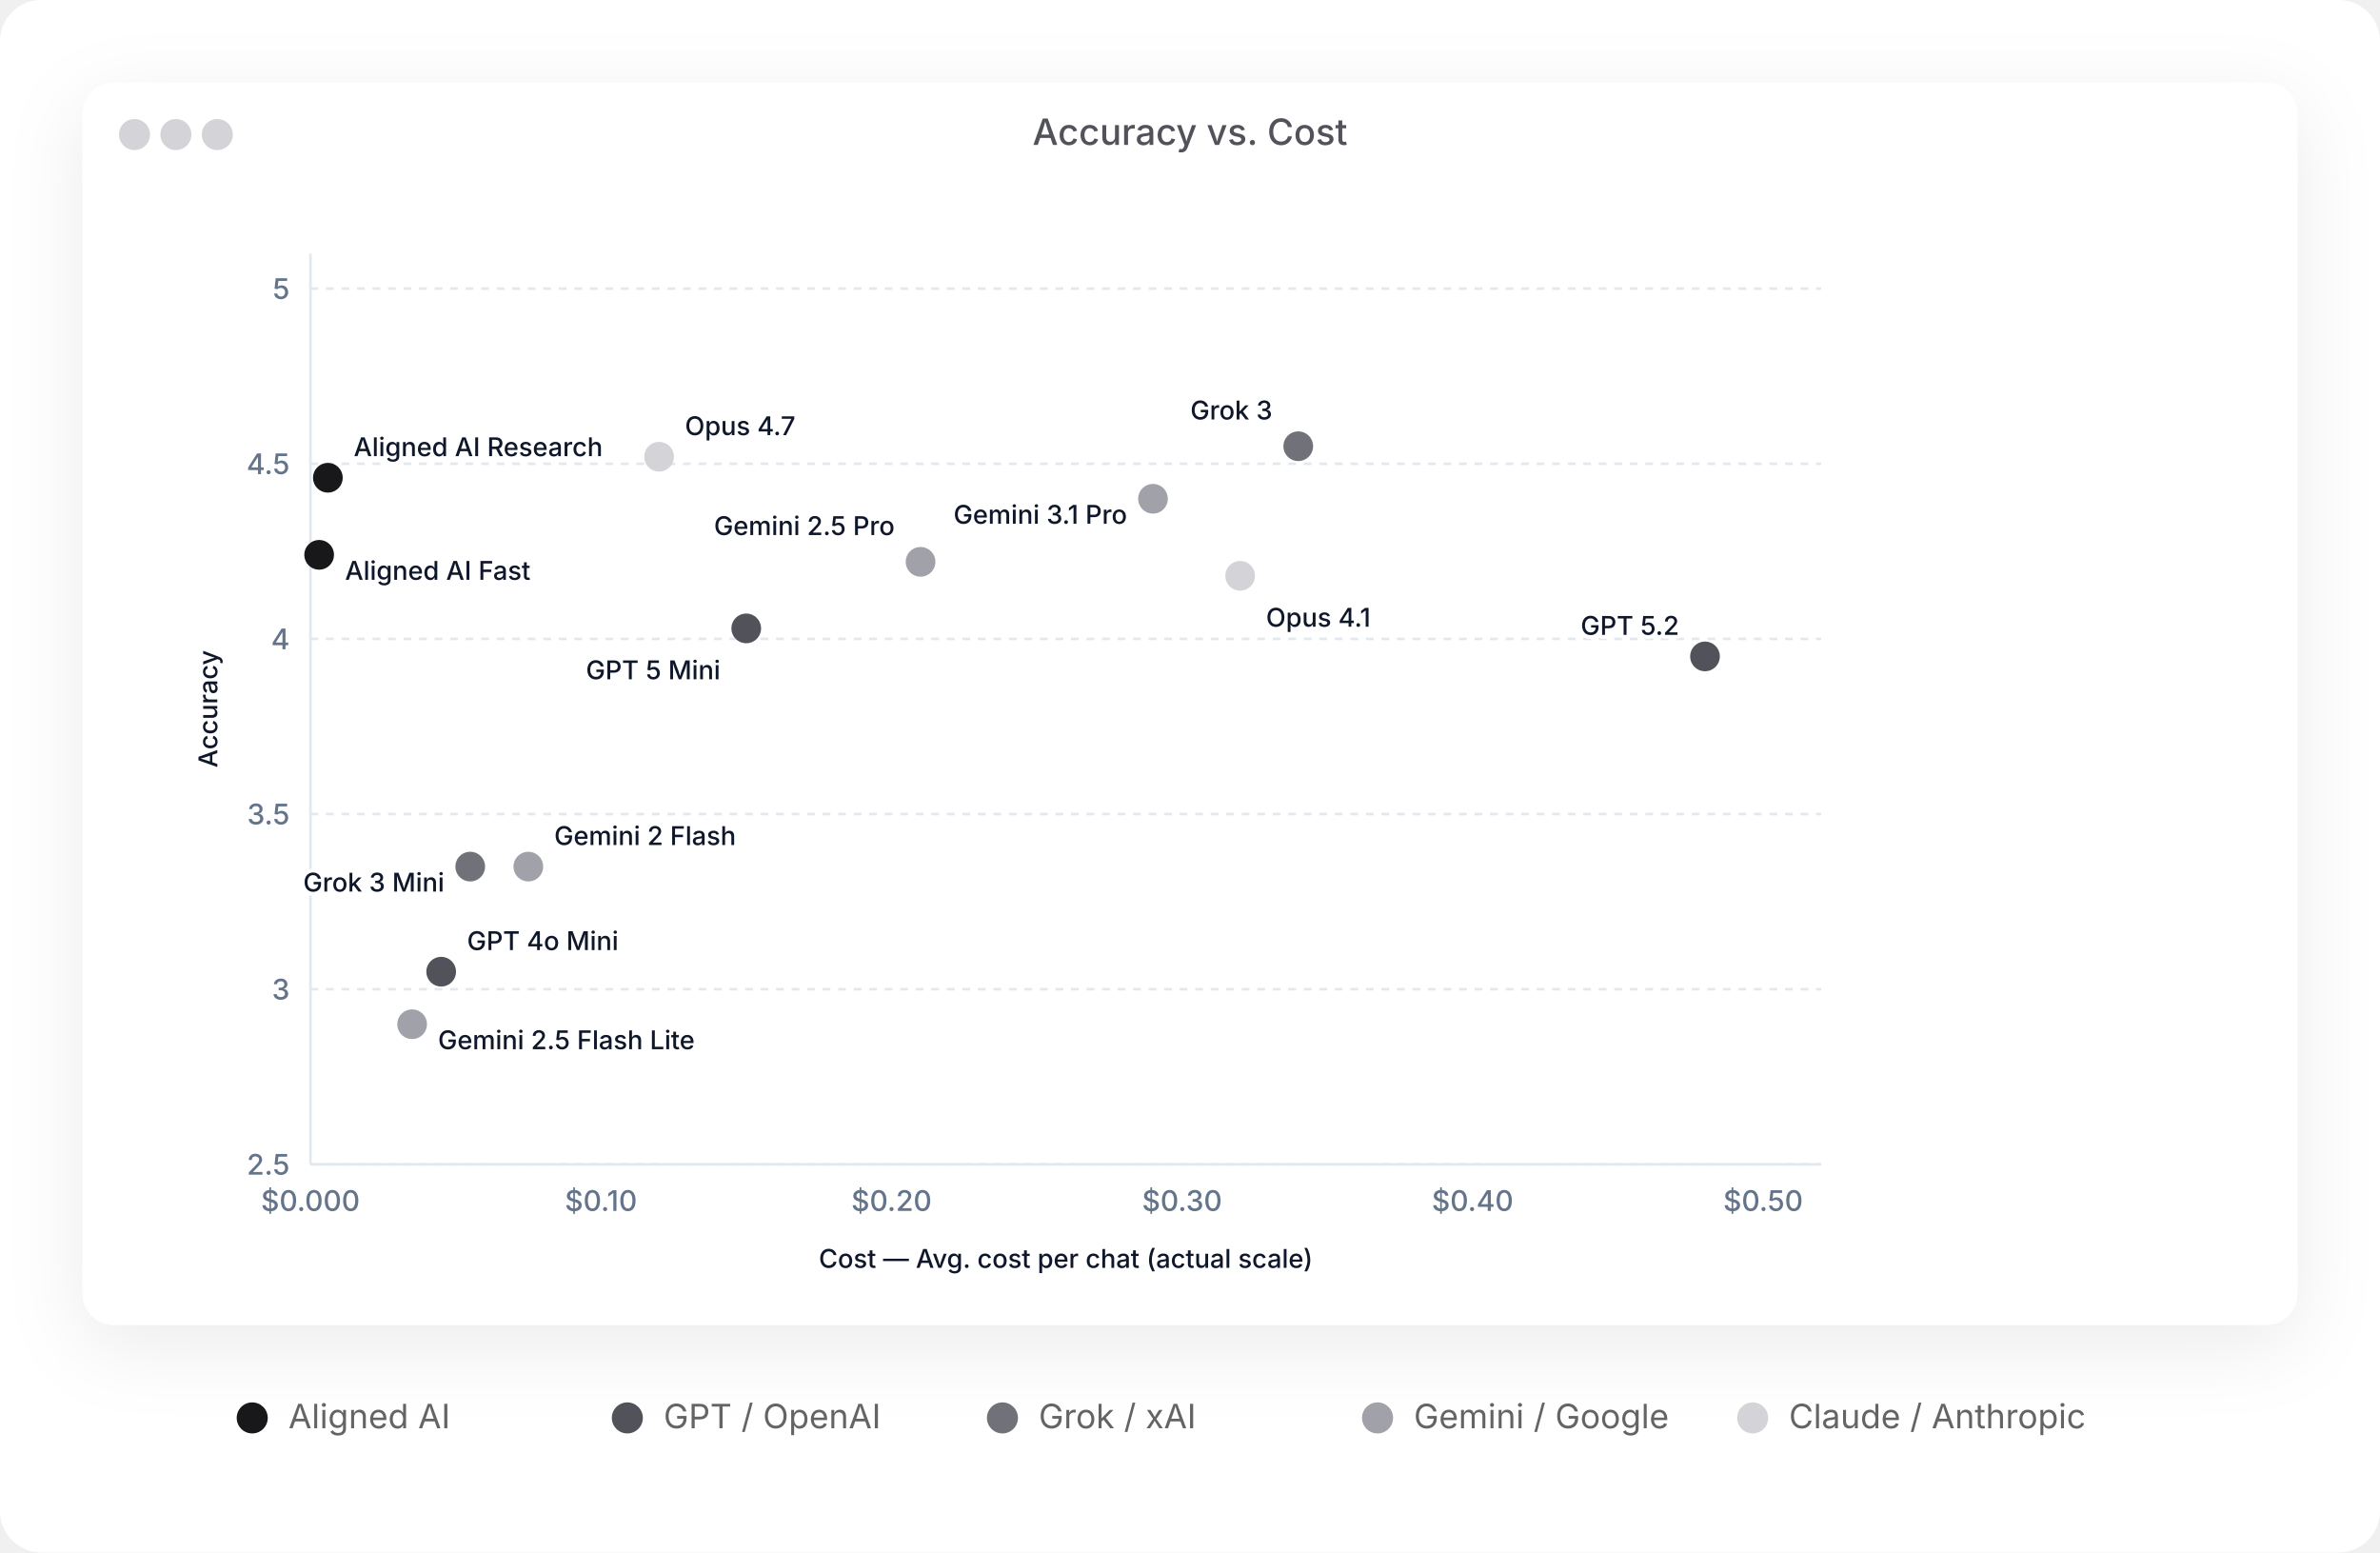
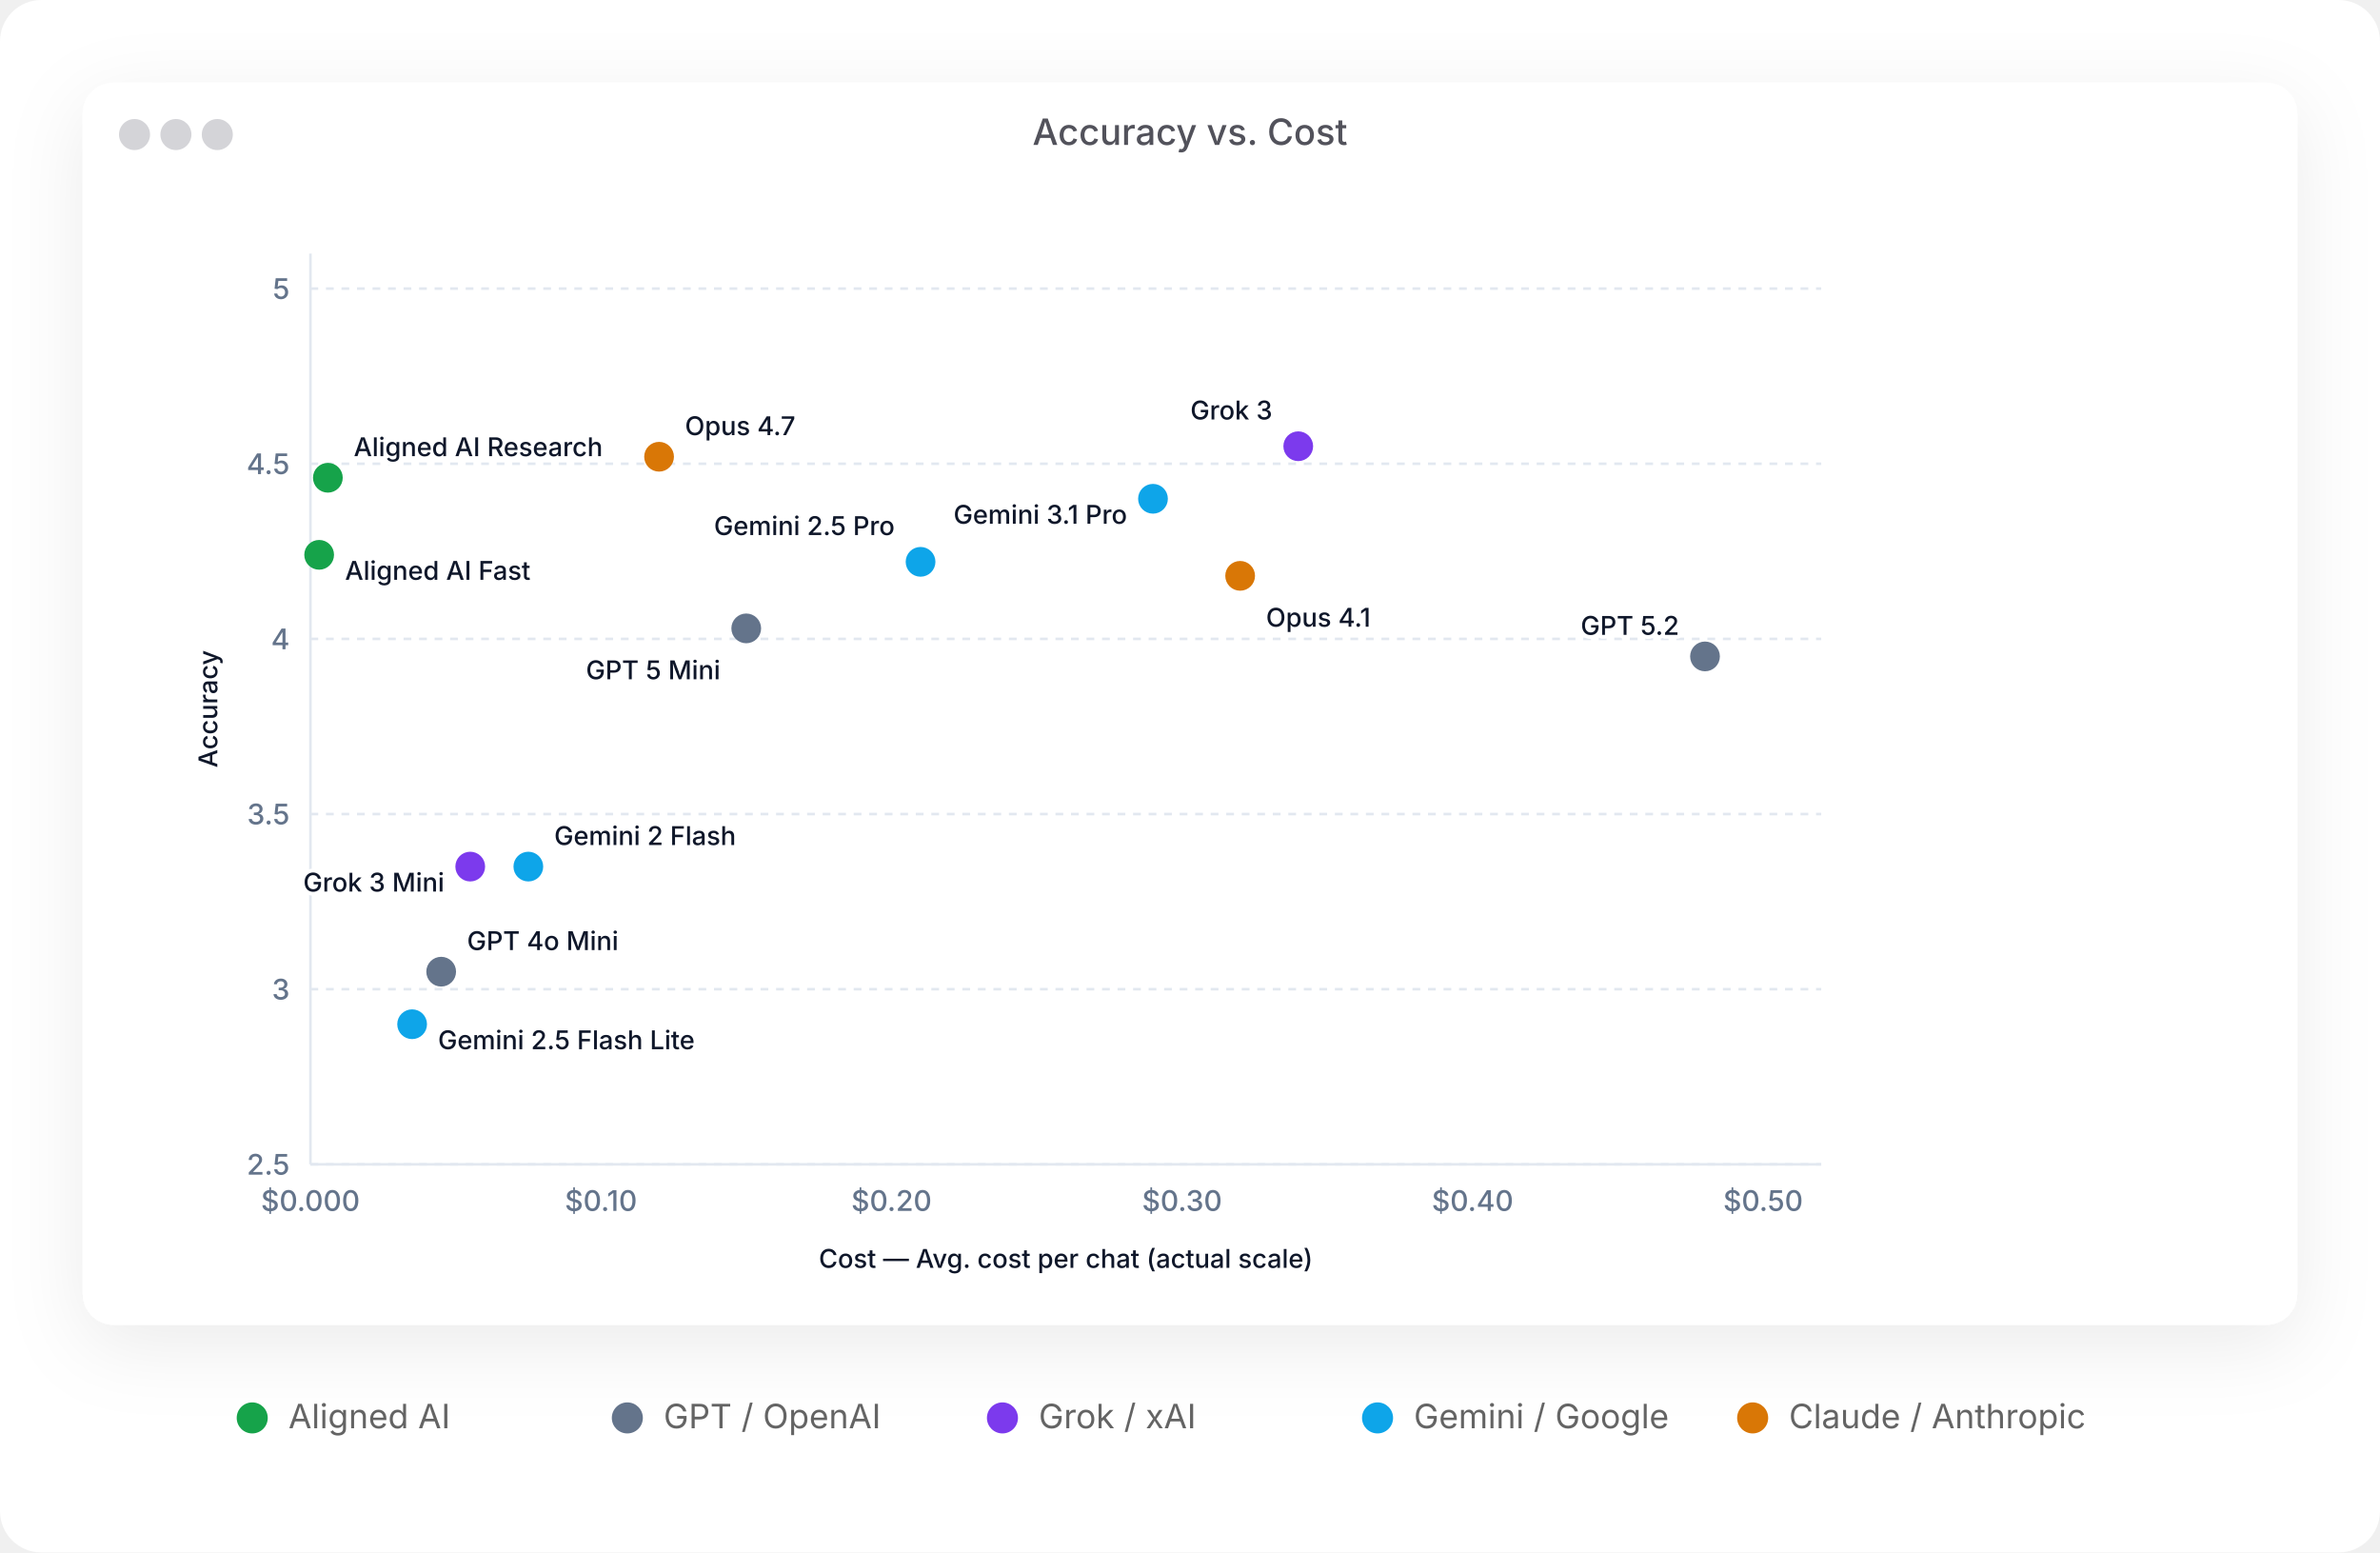
<svg xmlns="http://www.w3.org/2000/svg" width="920" height="600" viewBox="0 0 920 600" role="img" aria-label="Accuracy vs cost scatter plot, actual scale">
  <defs>
    <filter id="card-shadow" x="-10%" y="-10%" width="120%" height="130%">
      <feDropShadow dx="0" dy="8" stdDeviation="15" flood-color="rgba(15,23,42,0.08)" />
    </filter>
  </defs>
  <rect width="100%" height="100%" fill="#ffffff" rx="16" />
  <rect x="32" y="32" width="856" height="480" rx="12" fill="#ffffff" filter="url(#card-shadow)" />
  <circle cx="52" cy="52" r="6" fill="#d4d4d8" />
  <circle cx="68" cy="52" r="6" fill="#d4d4d8" />
  <circle cx="84" cy="52" r="6" fill="#d4d4d8" />
  <text x="460" y="56" text-anchor="middle" fill="#52525b" font-family="Inter, system-ui, sans-serif" font-size="14" font-weight="500">Accuracy vs. Cost</text>
  <g transform="translate(52, 76)">
    <g transform="translate(0, 0)">
      <line x1="68" y1="374" x2="652" y2="374" stroke="#e2e8f0" stroke-dasharray="3 3" />
      <line x1="68" y1="306.308" x2="652" y2="306.308" stroke="#e2e8f0" stroke-dasharray="3 3" />
      <line x1="68" y1="238.615" x2="652" y2="238.615" stroke="#e2e8f0" stroke-dasharray="3 3" />
      <line x1="68" y1="170.923" x2="652" y2="170.923" stroke="#e2e8f0" stroke-dasharray="3 3" />
      <line x1="68" y1="103.231" x2="652" y2="103.231" stroke="#e2e8f0" stroke-dasharray="3 3" />
      <line x1="68" y1="35.538" x2="652" y2="35.538" stroke="#e2e8f0" stroke-dasharray="3 3" />
      <line x1="68" y1="22" x2="68" y2="374" stroke="#e2e8f0" />
      <line x1="68" y1="374" x2="652" y2="374" stroke="#e2e8f0" />
      <text x="60" y="378" text-anchor="end" fill="#64748b" font-family="Inter, system-ui, sans-serif" font-size="11" font-weight="500">2.5</text>
      <text x="60" y="310.308" text-anchor="end" fill="#64748b" font-family="Inter, system-ui, sans-serif" font-size="11" font-weight="500">3</text>
      <text x="60" y="242.615" text-anchor="end" fill="#64748b" font-family="Inter, system-ui, sans-serif" font-size="11" font-weight="500">3.5</text>
      <text x="60" y="174.923" text-anchor="end" fill="#64748b" font-family="Inter, system-ui, sans-serif" font-size="11" font-weight="500">4</text>
      <text x="60" y="107.231" text-anchor="end" fill="#64748b" font-family="Inter, system-ui, sans-serif" font-size="11" font-weight="500">4.5</text>
      <text x="60" y="39.538" text-anchor="end" fill="#64748b" font-family="Inter, system-ui, sans-serif" font-size="11" font-weight="500">5</text>
      <text x="68" y="392" text-anchor="middle" fill="#64748b" font-family="Inter, system-ui, sans-serif" font-size="11" font-weight="500">$0.000</text>
      <text x="180.308" y="392" text-anchor="middle" fill="#64748b" font-family="Inter, system-ui, sans-serif" font-size="11" font-weight="500">$0.10</text>
      <text x="292.615" y="392" text-anchor="middle" fill="#64748b" font-family="Inter, system-ui, sans-serif" font-size="11" font-weight="500">$0.20</text>
      <text x="404.923" y="392" text-anchor="middle" fill="#64748b" font-family="Inter, system-ui, sans-serif" font-size="11" font-weight="500">$0.30</text>
      <text x="517.231" y="392" text-anchor="middle" fill="#64748b" font-family="Inter, system-ui, sans-serif" font-size="11" font-weight="500">$0.40</text>
      <text x="629.538" y="392" text-anchor="middle" fill="#64748b" font-family="Inter, system-ui, sans-serif" font-size="11" font-weight="500">$0.50</text>
      <text x="360" y="414" text-anchor="middle" fill="#0f172a" font-family="Inter, system-ui, sans-serif" font-size="10" font-weight="500">Cost — Avg. cost per chat (actual scale)</text>
      <text x="32" y="198" text-anchor="middle" fill="#0f172a" font-family="Inter, system-ui, sans-serif" font-size="10" font-weight="500" transform="rotate(-90 32 198)">Accuracy</text>
-       <circle cx="71.369" cy="138.431" r="5" fill="#18181b" stroke="#18181b" stroke-width="1.5" />
+       <circle cx="71.369" cy="138.431" r="5" fill="#16a34a" stroke="#16a34a" stroke-width="1.5" />
      <text x="81.369" y="144.431" fill="#0f172a" font-family="Inter, system-ui, sans-serif" font-size="10" font-weight="500" text-anchor="start" dominant-baseline="middle" paint-order="stroke" stroke="#ffffff" stroke-width="3" stroke-linejoin="round">Aligned AI Fast</text>
-       <circle cx="74.738" cy="108.646" r="5" fill="#18181b" stroke="#18181b" stroke-width="1.5" />
+       <circle cx="74.738" cy="108.646" r="5" fill="#16a34a" stroke="#16a34a" stroke-width="1.5" />
      <text x="84.738" y="96.646" fill="#0f172a" font-family="Inter, system-ui, sans-serif" font-size="10" font-weight="500" text-anchor="start" dominant-baseline="middle" paint-order="stroke" stroke="#ffffff" stroke-width="3" stroke-linejoin="round">Aligned AI Research</text>
-       <circle cx="107.308" cy="319.846" r="5" fill="#a1a1aa" stroke="#a1a1aa" stroke-width="1.5" />
+       <circle cx="107.308" cy="319.846" r="5" fill="#0ea5e9" stroke="#0ea5e9" stroke-width="1.5" />
      <text x="117.308" y="325.846" fill="#0f172a" font-family="Inter, system-ui, sans-serif" font-size="10" font-weight="500" text-anchor="start" dominant-baseline="middle" paint-order="stroke" stroke="#ffffff" stroke-width="3" stroke-linejoin="round">Gemini 2.5 Flash Lite</text>
-       <circle cx="118.538" cy="299.538" r="5" fill="#52525b" stroke="#52525b" stroke-width="1.5" />
+       <circle cx="118.538" cy="299.538" r="5" fill="#64748b" stroke="#64748b" stroke-width="1.5" />
      <text x="128.538" y="287.538" fill="#0f172a" font-family="Inter, system-ui, sans-serif" font-size="10" font-weight="500" text-anchor="start" dominant-baseline="middle" paint-order="stroke" stroke="#ffffff" stroke-width="3" stroke-linejoin="round">GPT 4o Mini</text>
-       <circle cx="129.769" cy="258.923" r="5" fill="#71717a" stroke="#71717a" stroke-width="1.5" />
+       <circle cx="129.769" cy="258.923" r="5" fill="#7c3aed" stroke="#7c3aed" stroke-width="1.5" />
      <text x="119.769" y="264.923" fill="#0f172a" font-family="Inter, system-ui, sans-serif" font-size="10" font-weight="500" text-anchor="end" dominant-baseline="middle" paint-order="stroke" stroke="#ffffff" stroke-width="3" stroke-linejoin="round">Grok 3 Mini</text>
-       <circle cx="152.231" cy="258.923" r="5" fill="#a1a1aa" stroke="#a1a1aa" stroke-width="1.5" />
+       <circle cx="152.231" cy="258.923" r="5" fill="#0ea5e9" stroke="#0ea5e9" stroke-width="1.5" />
      <text x="162.231" y="246.923" fill="#0f172a" font-family="Inter, system-ui, sans-serif" font-size="10" font-weight="500" text-anchor="start" dominant-baseline="middle" paint-order="stroke" stroke="#ffffff" stroke-width="3" stroke-linejoin="round">Gemini 2 Flash</text>
-       <circle cx="202.769" cy="100.523" r="5" fill="#d4d4d8" stroke="#d4d4d8" stroke-width="1.5" />
+       <circle cx="202.769" cy="100.523" r="5" fill="#d97706" stroke="#d97706" stroke-width="1.5" />
      <text x="212.769" y="88.523" fill="#0f172a" font-family="Inter, system-ui, sans-serif" font-size="10" font-weight="500" text-anchor="start" dominant-baseline="middle" paint-order="stroke" stroke="#ffffff" stroke-width="3" stroke-linejoin="round">Opus 4.7</text>
-       <circle cx="236.462" cy="166.862" r="5" fill="#52525b" stroke="#52525b" stroke-width="1.5" />
+       <circle cx="236.462" cy="166.862" r="5" fill="#64748b" stroke="#64748b" stroke-width="1.5" />
      <text x="226.462" y="182.862" fill="#0f172a" font-family="Inter, system-ui, sans-serif" font-size="10" font-weight="500" text-anchor="end" dominant-baseline="middle" paint-order="stroke" stroke="#ffffff" stroke-width="3" stroke-linejoin="round">GPT 5 Mini</text>
-       <circle cx="303.846" cy="141.138" r="5" fill="#a1a1aa" stroke="#a1a1aa" stroke-width="1.5" />
+       <circle cx="303.846" cy="141.138" r="5" fill="#0ea5e9" stroke="#0ea5e9" stroke-width="1.5" />
      <text x="293.846" y="127.138" fill="#0f172a" font-family="Inter, system-ui, sans-serif" font-size="10" font-weight="500" text-anchor="end" dominant-baseline="middle" paint-order="stroke" stroke="#ffffff" stroke-width="3" stroke-linejoin="round">Gemini 2.5 Pro</text>
-       <circle cx="393.692" cy="116.769" r="5" fill="#a1a1aa" stroke="#a1a1aa" stroke-width="1.5" />
+       <circle cx="393.692" cy="116.769" r="5" fill="#0ea5e9" stroke="#0ea5e9" stroke-width="1.5" />
      <text x="383.692" y="122.769" fill="#0f172a" font-family="Inter, system-ui, sans-serif" font-size="10" font-weight="500" text-anchor="end" dominant-baseline="middle" paint-order="stroke" stroke="#ffffff" stroke-width="3" stroke-linejoin="round">Gemini 3.1 Pro</text>
-       <circle cx="427.385" cy="146.554" r="5" fill="#d4d4d8" stroke="#d4d4d8" stroke-width="1.5" />
+       <circle cx="427.385" cy="146.554" r="5" fill="#d97706" stroke="#d97706" stroke-width="1.5" />
      <text x="437.385" y="162.554" fill="#0f172a" font-family="Inter, system-ui, sans-serif" font-size="10" font-weight="500" text-anchor="start" dominant-baseline="middle" paint-order="stroke" stroke="#ffffff" stroke-width="3" stroke-linejoin="round">Opus 4.1</text>
-       <circle cx="449.846" cy="96.462" r="5" fill="#71717a" stroke="#71717a" stroke-width="1.5" />
+       <circle cx="449.846" cy="96.462" r="5" fill="#7c3aed" stroke="#7c3aed" stroke-width="1.5" />
      <text x="439.846" y="82.462" fill="#0f172a" font-family="Inter, system-ui, sans-serif" font-size="10" font-weight="500" text-anchor="end" dominant-baseline="middle" paint-order="stroke" stroke="#ffffff" stroke-width="3" stroke-linejoin="round">Grok 3</text>
-       <circle cx="607.077" cy="177.692" r="5" fill="#52525b" stroke="#52525b" stroke-width="1.5" />
+       <circle cx="607.077" cy="177.692" r="5" fill="#64748b" stroke="#64748b" stroke-width="1.5" />
      <text x="597.077" y="165.692" fill="#0f172a" font-family="Inter, system-ui, sans-serif" font-size="10" font-weight="500" text-anchor="end" dominant-baseline="middle" paint-order="stroke" stroke="#ffffff" stroke-width="3" stroke-linejoin="round">GPT 5.2</text>
    </g>
  </g>
  <g transform="translate(97.5, 548)">
-     <circle cx="0" cy="0" r="6" fill="#18181b" />
+     <circle cx="0" cy="0" r="6" fill="#16a34a" />
    <text x="14" y="4" fill="#646464" font-family="Inter, system-ui, sans-serif" font-size="13">Aligned AI</text>
  </g>
  <g transform="translate(242.5, 548)">
-     <circle cx="0" cy="0" r="6" fill="#52525b" />
+     <circle cx="0" cy="0" r="6" fill="#64748b" />
    <text x="14" y="4" fill="#646464" font-family="Inter, system-ui, sans-serif" font-size="13">GPT / OpenAI</text>
  </g>
  <g transform="translate(387.5, 548)">
-     <circle cx="0" cy="0" r="6" fill="#71717a" />
+     <circle cx="0" cy="0" r="6" fill="#7c3aed" />
    <text x="14" y="4" fill="#646464" font-family="Inter, system-ui, sans-serif" font-size="13">Grok / xAI</text>
  </g>
  <g transform="translate(532.5, 548)">
-     <circle cx="0" cy="0" r="6" fill="#a1a1aa" />
+     <circle cx="0" cy="0" r="6" fill="#0ea5e9" />
    <text x="14" y="4" fill="#646464" font-family="Inter, system-ui, sans-serif" font-size="13">Gemini / Google</text>
  </g>
  <g transform="translate(677.5, 548)">
-     <circle cx="0" cy="0" r="6" fill="#d4d4d8" />
+     <circle cx="0" cy="0" r="6" fill="#d97706" />
    <text x="14" y="4" fill="#646464" font-family="Inter, system-ui, sans-serif" font-size="13">Claude / Anthropic</text>
  </g>
</svg>
